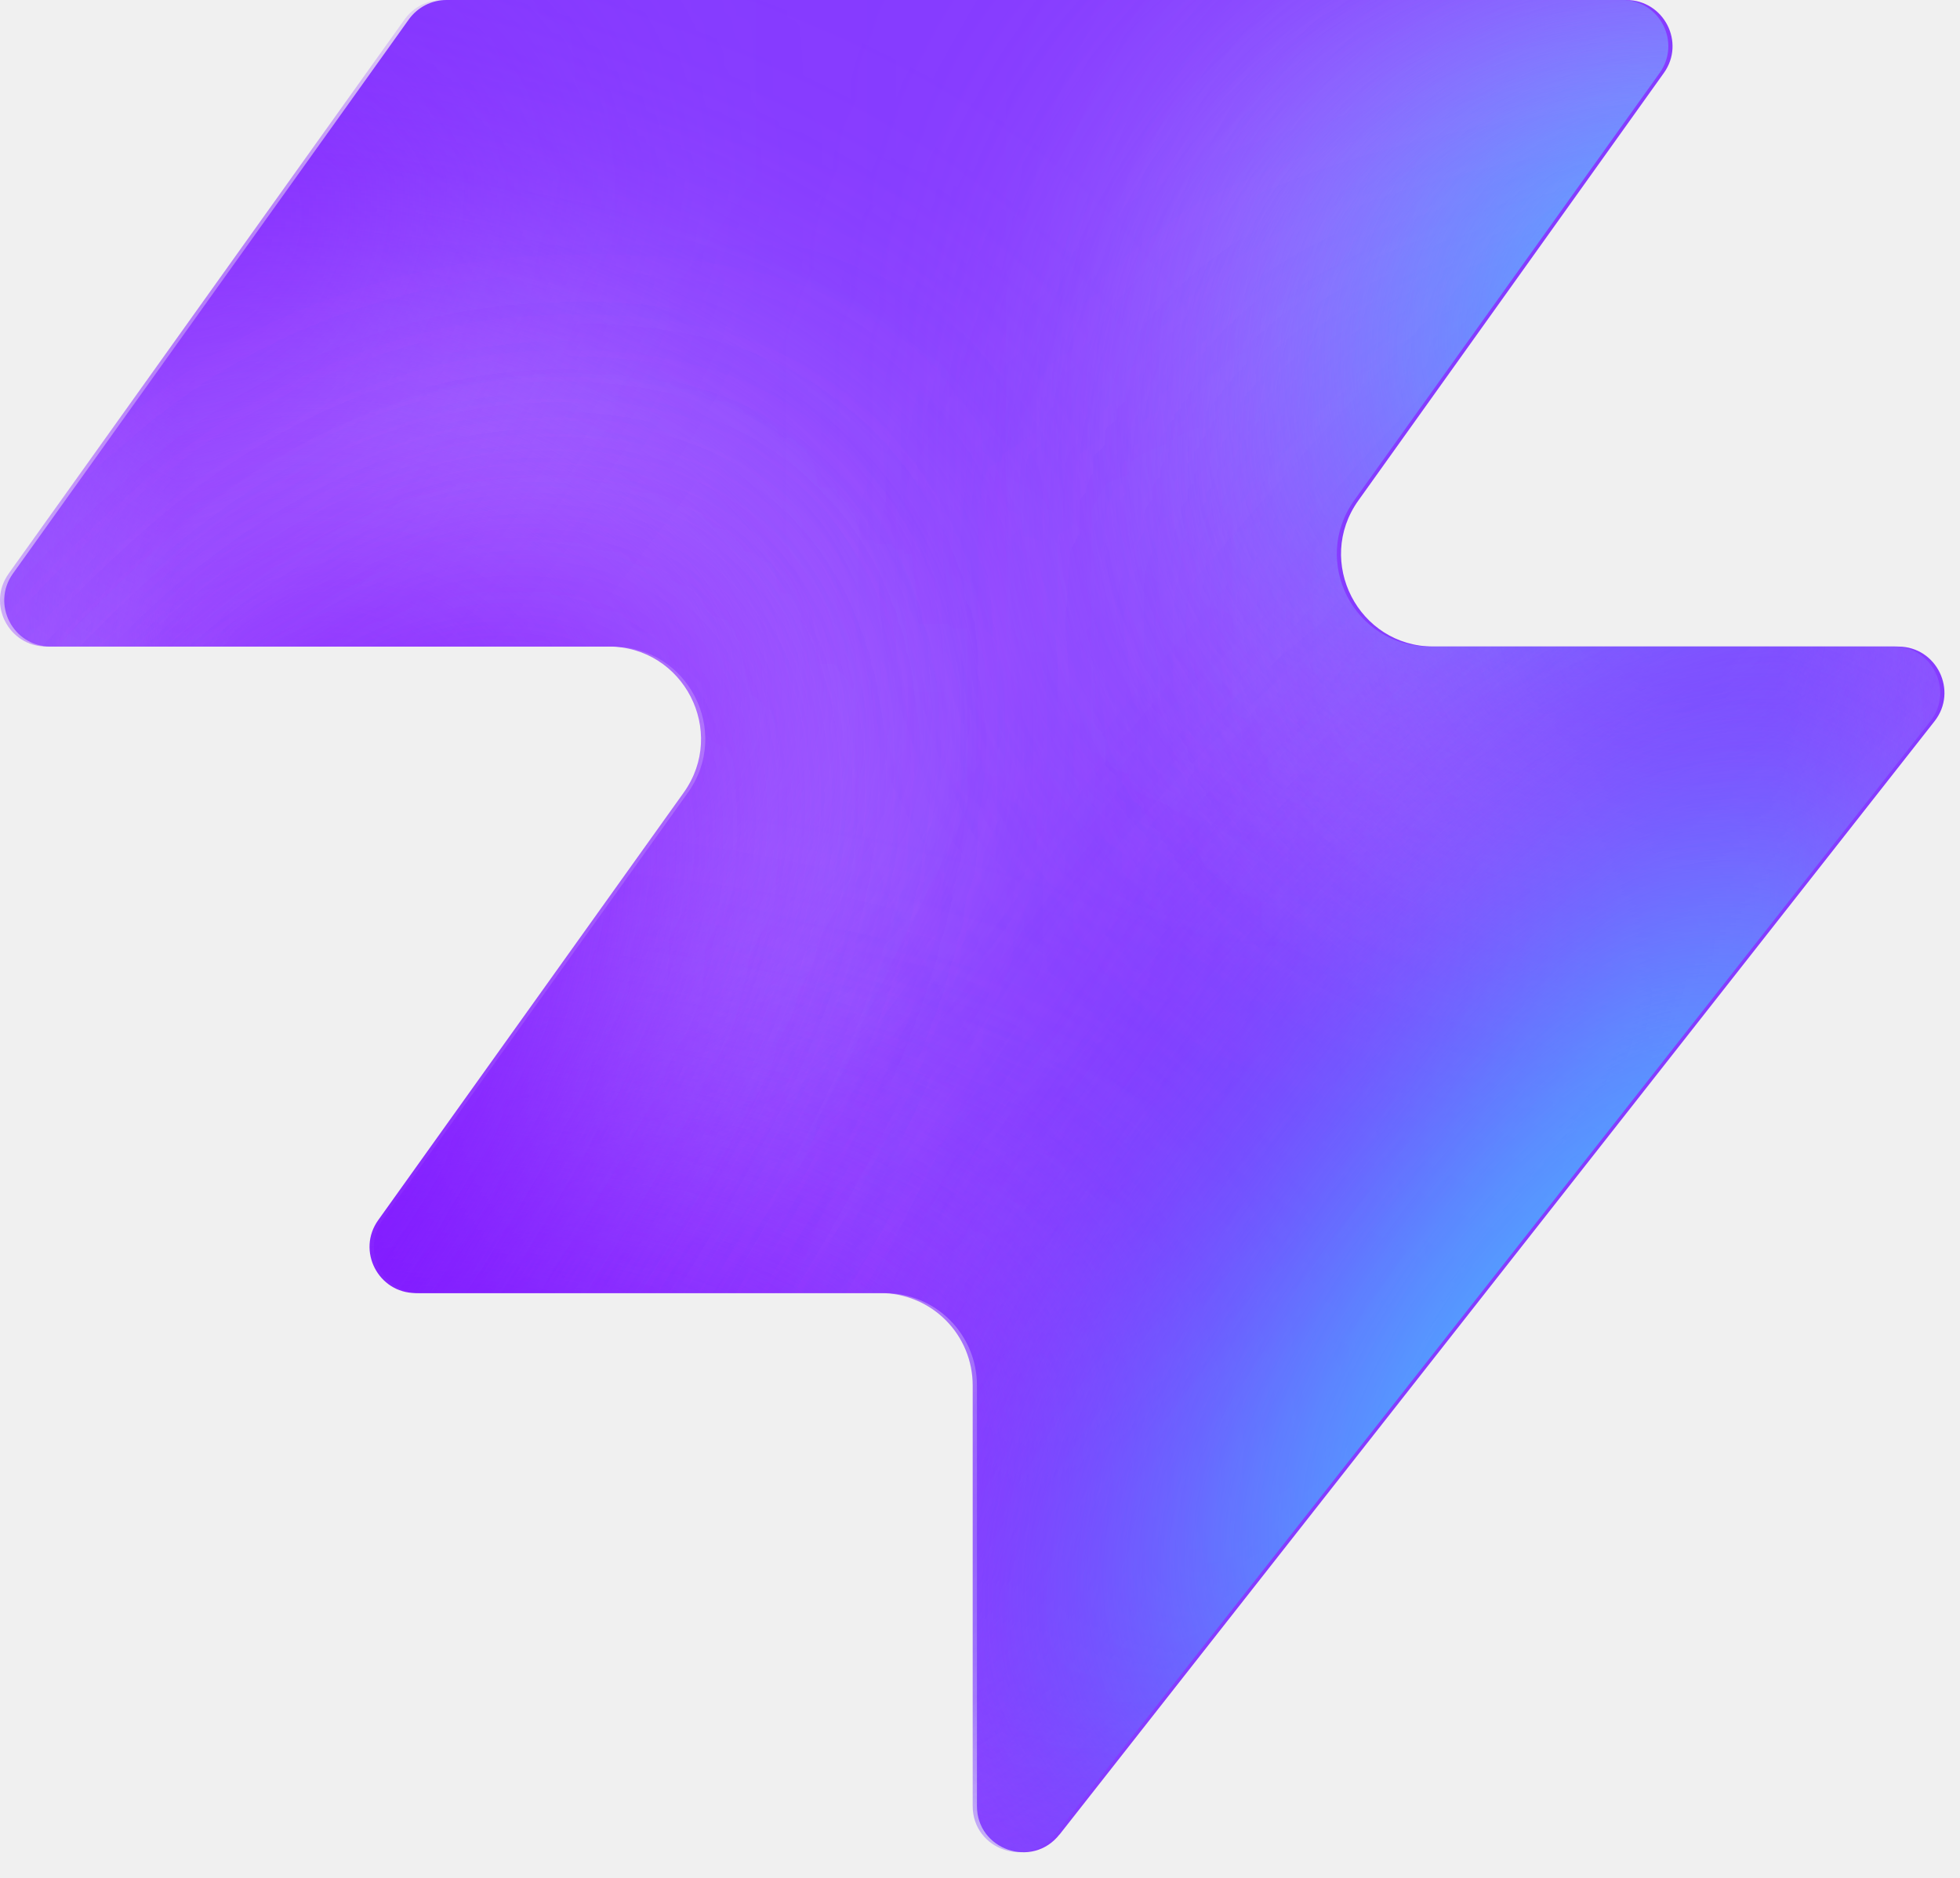
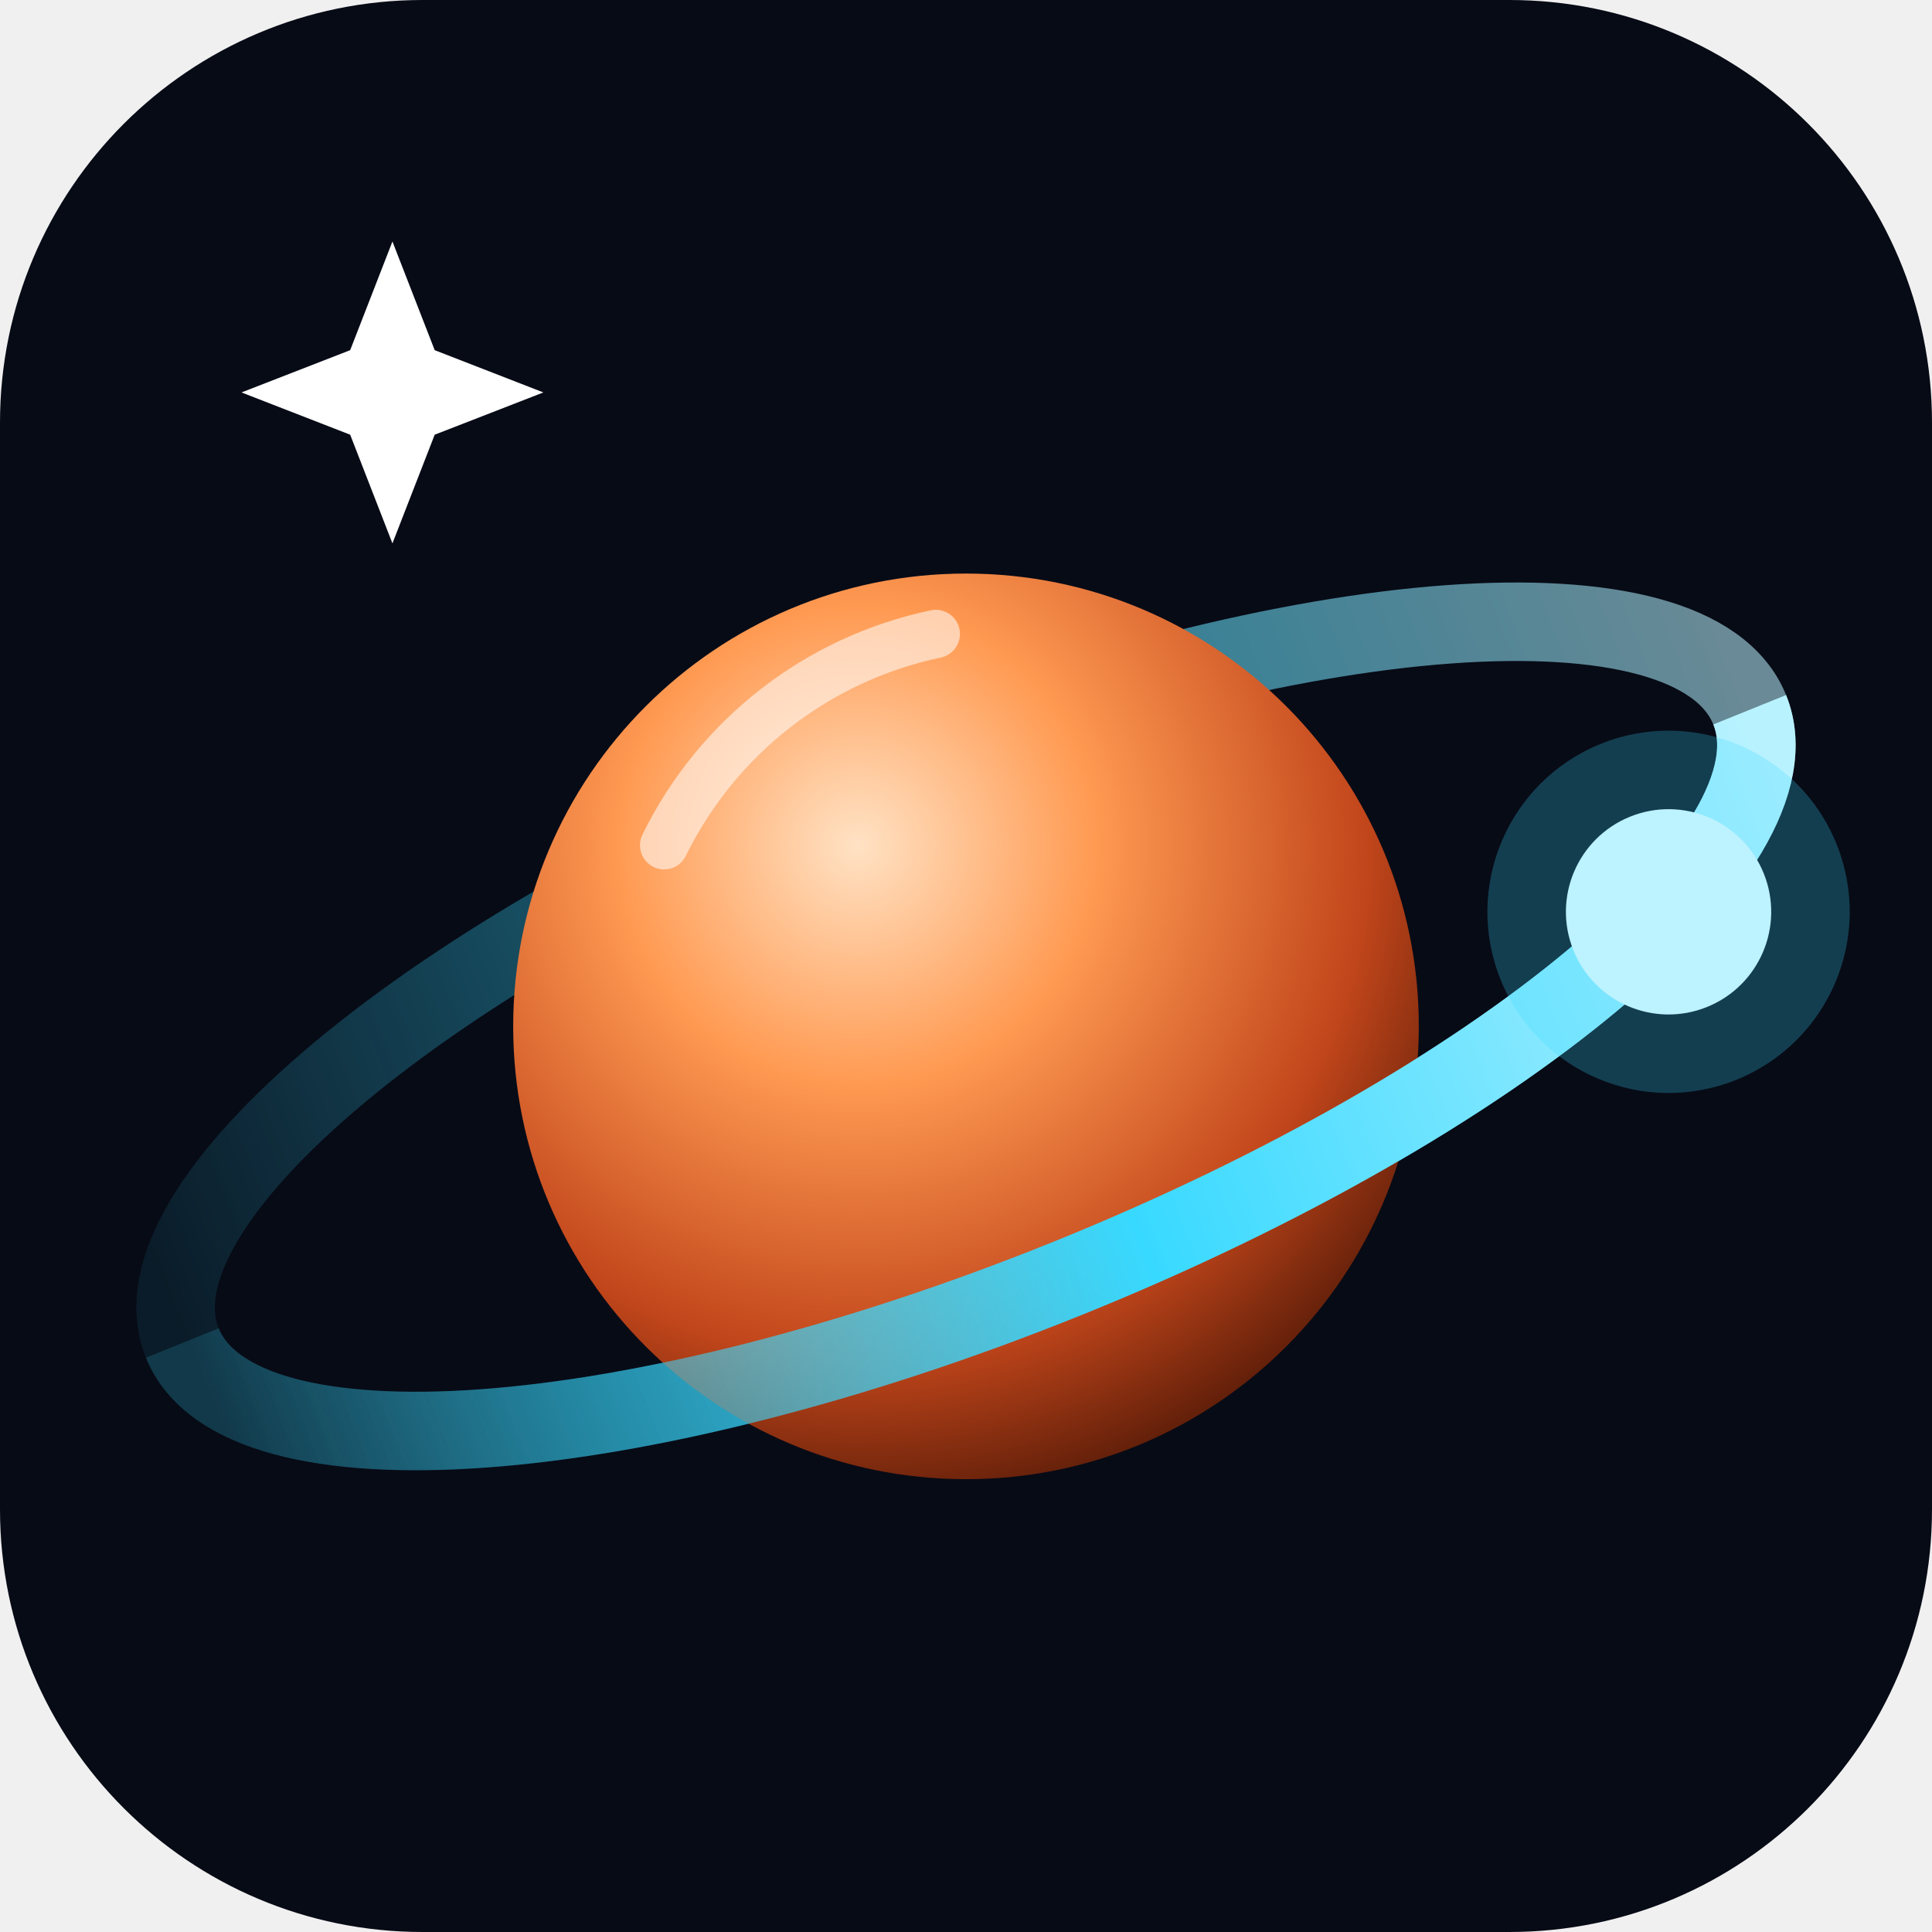
- <svg xmlns="http://www.w3.org/2000/svg" width="48" height="46" fill="none" viewBox="0 0 48 46">
-   <path fill="#863bff" d="M25.946 44.938c-.664.845-2.021.375-2.021-.698V33.937a2.26 2.26 0 0 0-2.262-2.262H10.287c-.92 0-1.456-1.04-.92-1.788l7.48-10.471c1.07-1.497 0-3.578-1.842-3.578H1.237c-.92 0-1.456-1.04-.92-1.788L10.013.474c.214-.297.556-.474.92-.474h28.894c.92 0 1.456 1.04.92 1.788l-7.48 10.471c-1.07 1.498 0 3.579 1.842 3.579h11.377c.943 0 1.473 1.088.89 1.83L25.947 44.94z" style="fill:#863bff;fill:color(display-p3 .525 .23 1);fill-opacity:1" />
-   <mask id="a" width="48" height="46" x="0" y="0" maskUnits="userSpaceOnUse" style="mask-type:alpha">
-     <path fill="#000" d="M25.842 44.938c-.664.844-2.021.375-2.021-.698V33.937a2.26 2.26 0 0 0-2.262-2.262H10.183c-.92 0-1.456-1.04-.92-1.788l7.48-10.471c1.07-1.498 0-3.579-1.842-3.579H1.133c-.92 0-1.456-1.04-.92-1.787L9.91.473c.214-.297.556-.474.92-.474h28.894c.92 0 1.456 1.04.92 1.788l-7.48 10.471c-1.07 1.498 0 3.578 1.842 3.578h11.377c.943 0 1.473 1.088.89 1.832L25.843 44.94z" style="fill:#000;fill-opacity:1" />
-   </mask>
-   <g mask="url(#a)">
-     <g filter="url(#b)">
-       <ellipse cx="5.508" cy="14.704" fill="#ede6ff" rx="5.508" ry="14.704" style="fill:#ede6ff;fill:color(display-p3 .927 .903 1);fill-opacity:1" transform="matrix(.00324 1 1 -.00324 -4.47 31.516)" />
-     </g>
-     <g filter="url(#c)">
-       <ellipse cx="10.399" cy="29.851" fill="#ede6ff" rx="10.399" ry="29.851" style="fill:#ede6ff;fill:color(display-p3 .927 .903 1);fill-opacity:1" transform="matrix(.00324 1 1 -.00324 -39.328 7.883)" />
-     </g>
-     <g filter="url(#d)">
-       <ellipse cx="5.508" cy="30.487" fill="#7e14ff" rx="5.508" ry="30.487" style="fill:#7e14ff;fill:color(display-p3 .492 .077 1);fill-opacity:1" transform="rotate(89.814 -25.913 -14.639)scale(1 -1)" />
-     </g>
-     <g filter="url(#e)">
-       <ellipse cx="5.508" cy="30.599" fill="#7e14ff" rx="5.508" ry="30.599" style="fill:#7e14ff;fill:color(display-p3 .492 .077 1);fill-opacity:1" transform="rotate(89.814 -32.644 -3.334)scale(1 -1)" />
-     </g>
-     <g filter="url(#f)">
-       <ellipse cx="5.508" cy="30.599" fill="#7e14ff" rx="5.508" ry="30.599" style="fill:#7e14ff;fill:color(display-p3 .492 .077 1);fill-opacity:1" transform="matrix(.00324 1 1 -.00324 -34.34 30.47)" />
-     </g>
-     <g filter="url(#g)">
-       <ellipse cx="14.072" cy="22.078" fill="#ede6ff" rx="14.072" ry="22.078" style="fill:#ede6ff;fill:color(display-p3 .927 .903 1);fill-opacity:1" transform="rotate(93.35 24.506 48.493)scale(-1 1)" />
-     </g>
-     <g filter="url(#h)">
-       <ellipse cx="3.47" cy="21.501" fill="#7e14ff" rx="3.47" ry="21.501" style="fill:#7e14ff;fill:color(display-p3 .492 .077 1);fill-opacity:1" transform="rotate(89.009 28.708 47.59)scale(-1 1)" />
-     </g>
-     <g filter="url(#i)">
-       <ellipse cx="3.47" cy="21.501" fill="#7e14ff" rx="3.47" ry="21.501" style="fill:#7e14ff;fill:color(display-p3 .492 .077 1);fill-opacity:1" transform="rotate(89.009 28.708 47.59)scale(-1 1)" />
-     </g>
-     <g filter="url(#j)">
-       <ellipse cx=".387" cy="8.972" fill="#7e14ff" rx="4.407" ry="29.108" style="fill:#7e14ff;fill:color(display-p3 .492 .077 1);fill-opacity:1" transform="rotate(39.51 .387 8.972)" />
-     </g>
-     <g filter="url(#k)">
-       <ellipse cx="47.523" cy="-6.092" fill="#7e14ff" rx="4.407" ry="29.108" style="fill:#7e14ff;fill:color(display-p3 .492 .077 1);fill-opacity:1" transform="rotate(37.892 47.523 -6.092)" />
-     </g>
-     <g filter="url(#l)">
-       <ellipse cx="41.412" cy="6.333" fill="#47bfff" rx="5.971" ry="9.665" style="fill:#47bfff;fill:color(display-p3 .28 .748 1);fill-opacity:1" transform="rotate(37.892 41.412 6.333)" />
-     </g>
-     <g filter="url(#m)">
-       <ellipse cx="-1.879" cy="38.332" fill="#7e14ff" rx="4.407" ry="29.108" style="fill:#7e14ff;fill:color(display-p3 .492 .077 1);fill-opacity:1" transform="rotate(37.892 -1.88 38.332)" />
-     </g>
-     <g filter="url(#n)">
-       <ellipse cx="-1.879" cy="38.332" fill="#7e14ff" rx="4.407" ry="29.108" style="fill:#7e14ff;fill:color(display-p3 .492 .077 1);fill-opacity:1" transform="rotate(37.892 -1.88 38.332)" />
-     </g>
-     <g filter="url(#o)">
-       <ellipse cx="35.651" cy="29.907" fill="#7e14ff" rx="4.407" ry="29.108" style="fill:#7e14ff;fill:color(display-p3 .492 .077 1);fill-opacity:1" transform="rotate(37.892 35.651 29.907)" />
-     </g>
-     <g filter="url(#p)">
-       <ellipse cx="38.418" cy="32.4" fill="#47bfff" rx="5.971" ry="15.297" style="fill:#47bfff;fill:color(display-p3 .28 .748 1);fill-opacity:1" transform="rotate(37.892 38.418 32.4)" />
-     </g>
+ <svg xmlns="http://www.w3.org/2000/svg" viewBox="0 0 64 64" role="img" aria-label="AstroLab">
+   <rect width="64" height="64" rx="14" fill="#070b16" />
+   <defs>
+     <radialGradient id="al-planet" cx="38%" cy="30%" r="75%">
+       <stop offset="0" stop-color="#ffe2c4" />
+       <stop offset=".35" stop-color="#ff9a52" />
+       <stop offset=".75" stop-color="#c2461b" />
+       <stop offset="1" stop-color="#5a1c08" />
+     </radialGradient>
+     <linearGradient id="al-orbit" x1="0" x2="1" y1="0" y2="0">
+       <stop offset="0" stop-color="#38d9ff" stop-opacity=".15" />
+       <stop offset=".55" stop-color="#38d9ff" />
+       <stop offset="1" stop-color="#b9f2ff" />
+     </linearGradient>
+     <clipPath id="al-front" clipPathUnits="userSpaceOnUse">
+       <rect x="0" y="34" width="64" height="30" />
+     </clipPath>
+   </defs>
+   <g transform="rotate(-22 32 34)">
+     <ellipse cx="32" cy="34" rx="28" ry="9" fill="none" stroke="url(#al-orbit)" stroke-width="2.6" opacity=".55" />
  </g>
-   <defs>
-     <filter id="b" width="60.045" height="41.654" x="-19.77" y="16.149" color-interpolation-filters="sRGB" filterUnits="userSpaceOnUse">
-       <feFlood flood-opacity="0" result="BackgroundImageFix" />
-       <feBlend in="SourceGraphic" in2="BackgroundImageFix" result="shape" />
-       <feGaussianBlur result="effect1_foregroundBlur_2002_17158" stdDeviation="7.659" />
-     </filter>
-     <filter id="c" width="90.34" height="51.437" x="-54.613" y="-7.533" color-interpolation-filters="sRGB" filterUnits="userSpaceOnUse">
-       <feFlood flood-opacity="0" result="BackgroundImageFix" />
-       <feBlend in="SourceGraphic" in2="BackgroundImageFix" result="shape" />
-       <feGaussianBlur result="effect1_foregroundBlur_2002_17158" stdDeviation="7.659" />
-     </filter>
-     <filter id="d" width="79.355" height="29.4" x="-49.64" y="2.03" color-interpolation-filters="sRGB" filterUnits="userSpaceOnUse">
-       <feFlood flood-opacity="0" result="BackgroundImageFix" />
-       <feBlend in="SourceGraphic" in2="BackgroundImageFix" result="shape" />
-       <feGaussianBlur result="effect1_foregroundBlur_2002_17158" stdDeviation="4.596" />
-     </filter>
-     <filter id="e" width="79.579" height="29.4" x="-45.045" y="20.029" color-interpolation-filters="sRGB" filterUnits="userSpaceOnUse">
-       <feFlood flood-opacity="0" result="BackgroundImageFix" />
-       <feBlend in="SourceGraphic" in2="BackgroundImageFix" result="shape" />
-       <feGaussianBlur result="effect1_foregroundBlur_2002_17158" stdDeviation="4.596" />
-     </filter>
-     <filter id="f" width="79.579" height="29.4" x="-43.513" y="21.178" color-interpolation-filters="sRGB" filterUnits="userSpaceOnUse">
-       <feFlood flood-opacity="0" result="BackgroundImageFix" />
-       <feBlend in="SourceGraphic" in2="BackgroundImageFix" result="shape" />
-       <feGaussianBlur result="effect1_foregroundBlur_2002_17158" stdDeviation="4.596" />
-     </filter>
-     <filter id="g" width="74.749" height="58.852" x="15.756" y="-17.901" color-interpolation-filters="sRGB" filterUnits="userSpaceOnUse">
-       <feFlood flood-opacity="0" result="BackgroundImageFix" />
-       <feBlend in="SourceGraphic" in2="BackgroundImageFix" result="shape" />
-       <feGaussianBlur result="effect1_foregroundBlur_2002_17158" stdDeviation="7.659" />
-     </filter>
-     <filter id="h" width="61.377" height="25.362" x="23.548" y="2.284" color-interpolation-filters="sRGB" filterUnits="userSpaceOnUse">
-       <feFlood flood-opacity="0" result="BackgroundImageFix" />
-       <feBlend in="SourceGraphic" in2="BackgroundImageFix" result="shape" />
-       <feGaussianBlur result="effect1_foregroundBlur_2002_17158" stdDeviation="4.596" />
-     </filter>
-     <filter id="i" width="61.377" height="25.362" x="23.548" y="2.284" color-interpolation-filters="sRGB" filterUnits="userSpaceOnUse">
-       <feFlood flood-opacity="0" result="BackgroundImageFix" />
-       <feBlend in="SourceGraphic" in2="BackgroundImageFix" result="shape" />
-       <feGaussianBlur result="effect1_foregroundBlur_2002_17158" stdDeviation="4.596" />
-     </filter>
-     <filter id="j" width="56.045" height="63.649" x="-27.636" y="-22.853" color-interpolation-filters="sRGB" filterUnits="userSpaceOnUse">
-       <feFlood flood-opacity="0" result="BackgroundImageFix" />
-       <feBlend in="SourceGraphic" in2="BackgroundImageFix" result="shape" />
-       <feGaussianBlur result="effect1_foregroundBlur_2002_17158" stdDeviation="4.596" />
-     </filter>
-     <filter id="k" width="54.814" height="64.646" x="20.116" y="-38.415" color-interpolation-filters="sRGB" filterUnits="userSpaceOnUse">
-       <feFlood flood-opacity="0" result="BackgroundImageFix" />
-       <feBlend in="SourceGraphic" in2="BackgroundImageFix" result="shape" />
-       <feGaussianBlur result="effect1_foregroundBlur_2002_17158" stdDeviation="4.596" />
-     </filter>
-     <filter id="l" width="33.541" height="35.313" x="24.641" y="-11.323" color-interpolation-filters="sRGB" filterUnits="userSpaceOnUse">
-       <feFlood flood-opacity="0" result="BackgroundImageFix" />
-       <feBlend in="SourceGraphic" in2="BackgroundImageFix" result="shape" />
-       <feGaussianBlur result="effect1_foregroundBlur_2002_17158" stdDeviation="4.596" />
-     </filter>
-     <filter id="m" width="54.814" height="64.646" x="-29.286" y="6.009" color-interpolation-filters="sRGB" filterUnits="userSpaceOnUse">
-       <feFlood flood-opacity="0" result="BackgroundImageFix" />
-       <feBlend in="SourceGraphic" in2="BackgroundImageFix" result="shape" />
-       <feGaussianBlur result="effect1_foregroundBlur_2002_17158" stdDeviation="4.596" />
-     </filter>
-     <filter id="n" width="54.814" height="64.646" x="-29.286" y="6.009" color-interpolation-filters="sRGB" filterUnits="userSpaceOnUse">
-       <feFlood flood-opacity="0" result="BackgroundImageFix" />
-       <feBlend in="SourceGraphic" in2="BackgroundImageFix" result="shape" />
-       <feGaussianBlur result="effect1_foregroundBlur_2002_17158" stdDeviation="4.596" />
-     </filter>
-     <filter id="o" width="54.814" height="64.646" x="8.244" y="-2.416" color-interpolation-filters="sRGB" filterUnits="userSpaceOnUse">
-       <feFlood flood-opacity="0" result="BackgroundImageFix" />
-       <feBlend in="SourceGraphic" in2="BackgroundImageFix" result="shape" />
-       <feGaussianBlur result="effect1_foregroundBlur_2002_17158" stdDeviation="4.596" />
-     </filter>
-     <filter id="p" width="39.409" height="43.623" x="18.713" y="10.588" color-interpolation-filters="sRGB" filterUnits="userSpaceOnUse">
-       <feFlood flood-opacity="0" result="BackgroundImageFix" />
-       <feBlend in="SourceGraphic" in2="BackgroundImageFix" result="shape" />
-       <feGaussianBlur result="effect1_foregroundBlur_2002_17158" stdDeviation="4.596" />
-     </filter>
-   </defs>
+   <circle cx="32" cy="34" r="15" fill="url(#al-planet)" />
+   <path d="M22 28a13 13 0 0 1 9-7" fill="none" stroke="#fff" stroke-opacity=".55" stroke-width="1.6" stroke-linecap="round" />
+   <g transform="rotate(-22 32 34)">
+     <ellipse cx="32" cy="34" rx="28" ry="9" fill="none" stroke="url(#al-orbit)" stroke-width="2.6" clip-path="url(#al-front)" />
+     <circle cx="55" cy="39.2" r="3.4" fill="#e9fbff" />
+     <circle cx="55" cy="39.2" r="6" fill="#38d9ff" opacity=".25" />
+   </g>
+   <path d="M13 8l1.4 3.6L18 13l-3.6 1.4L13 18l-1.4-3.6L8 13l3.6-1.4z" fill="#ffffff" />
</svg>
